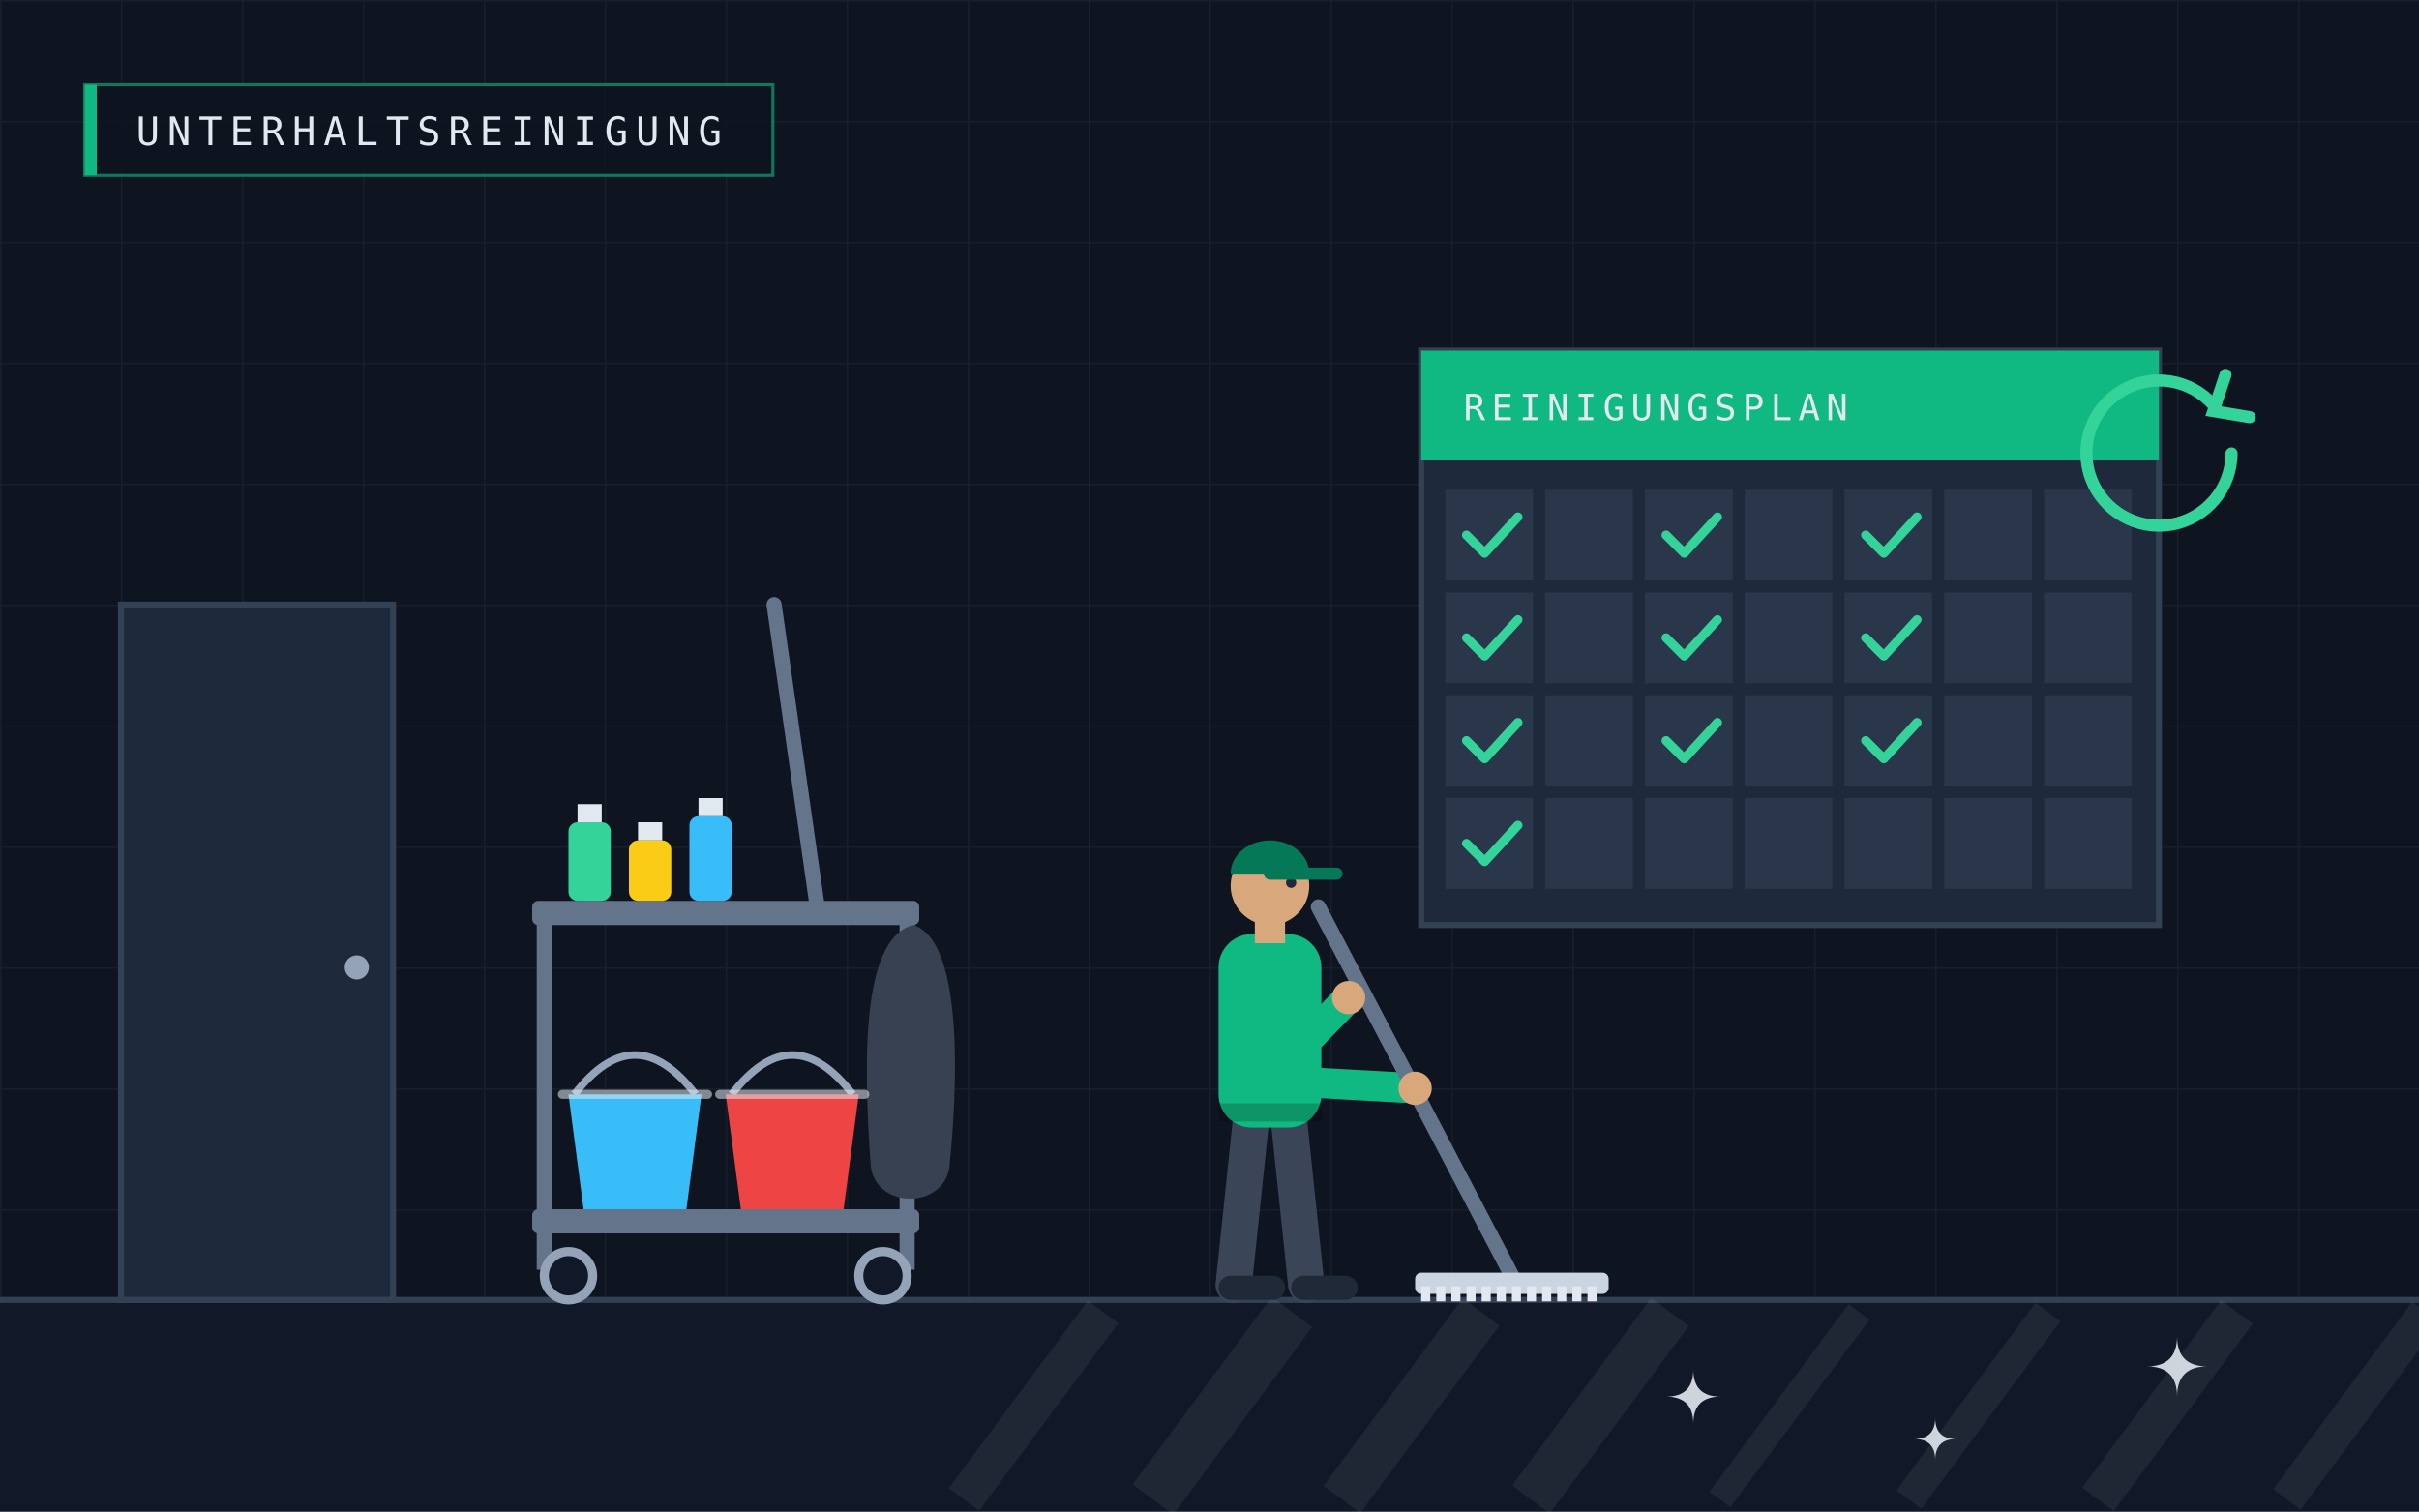
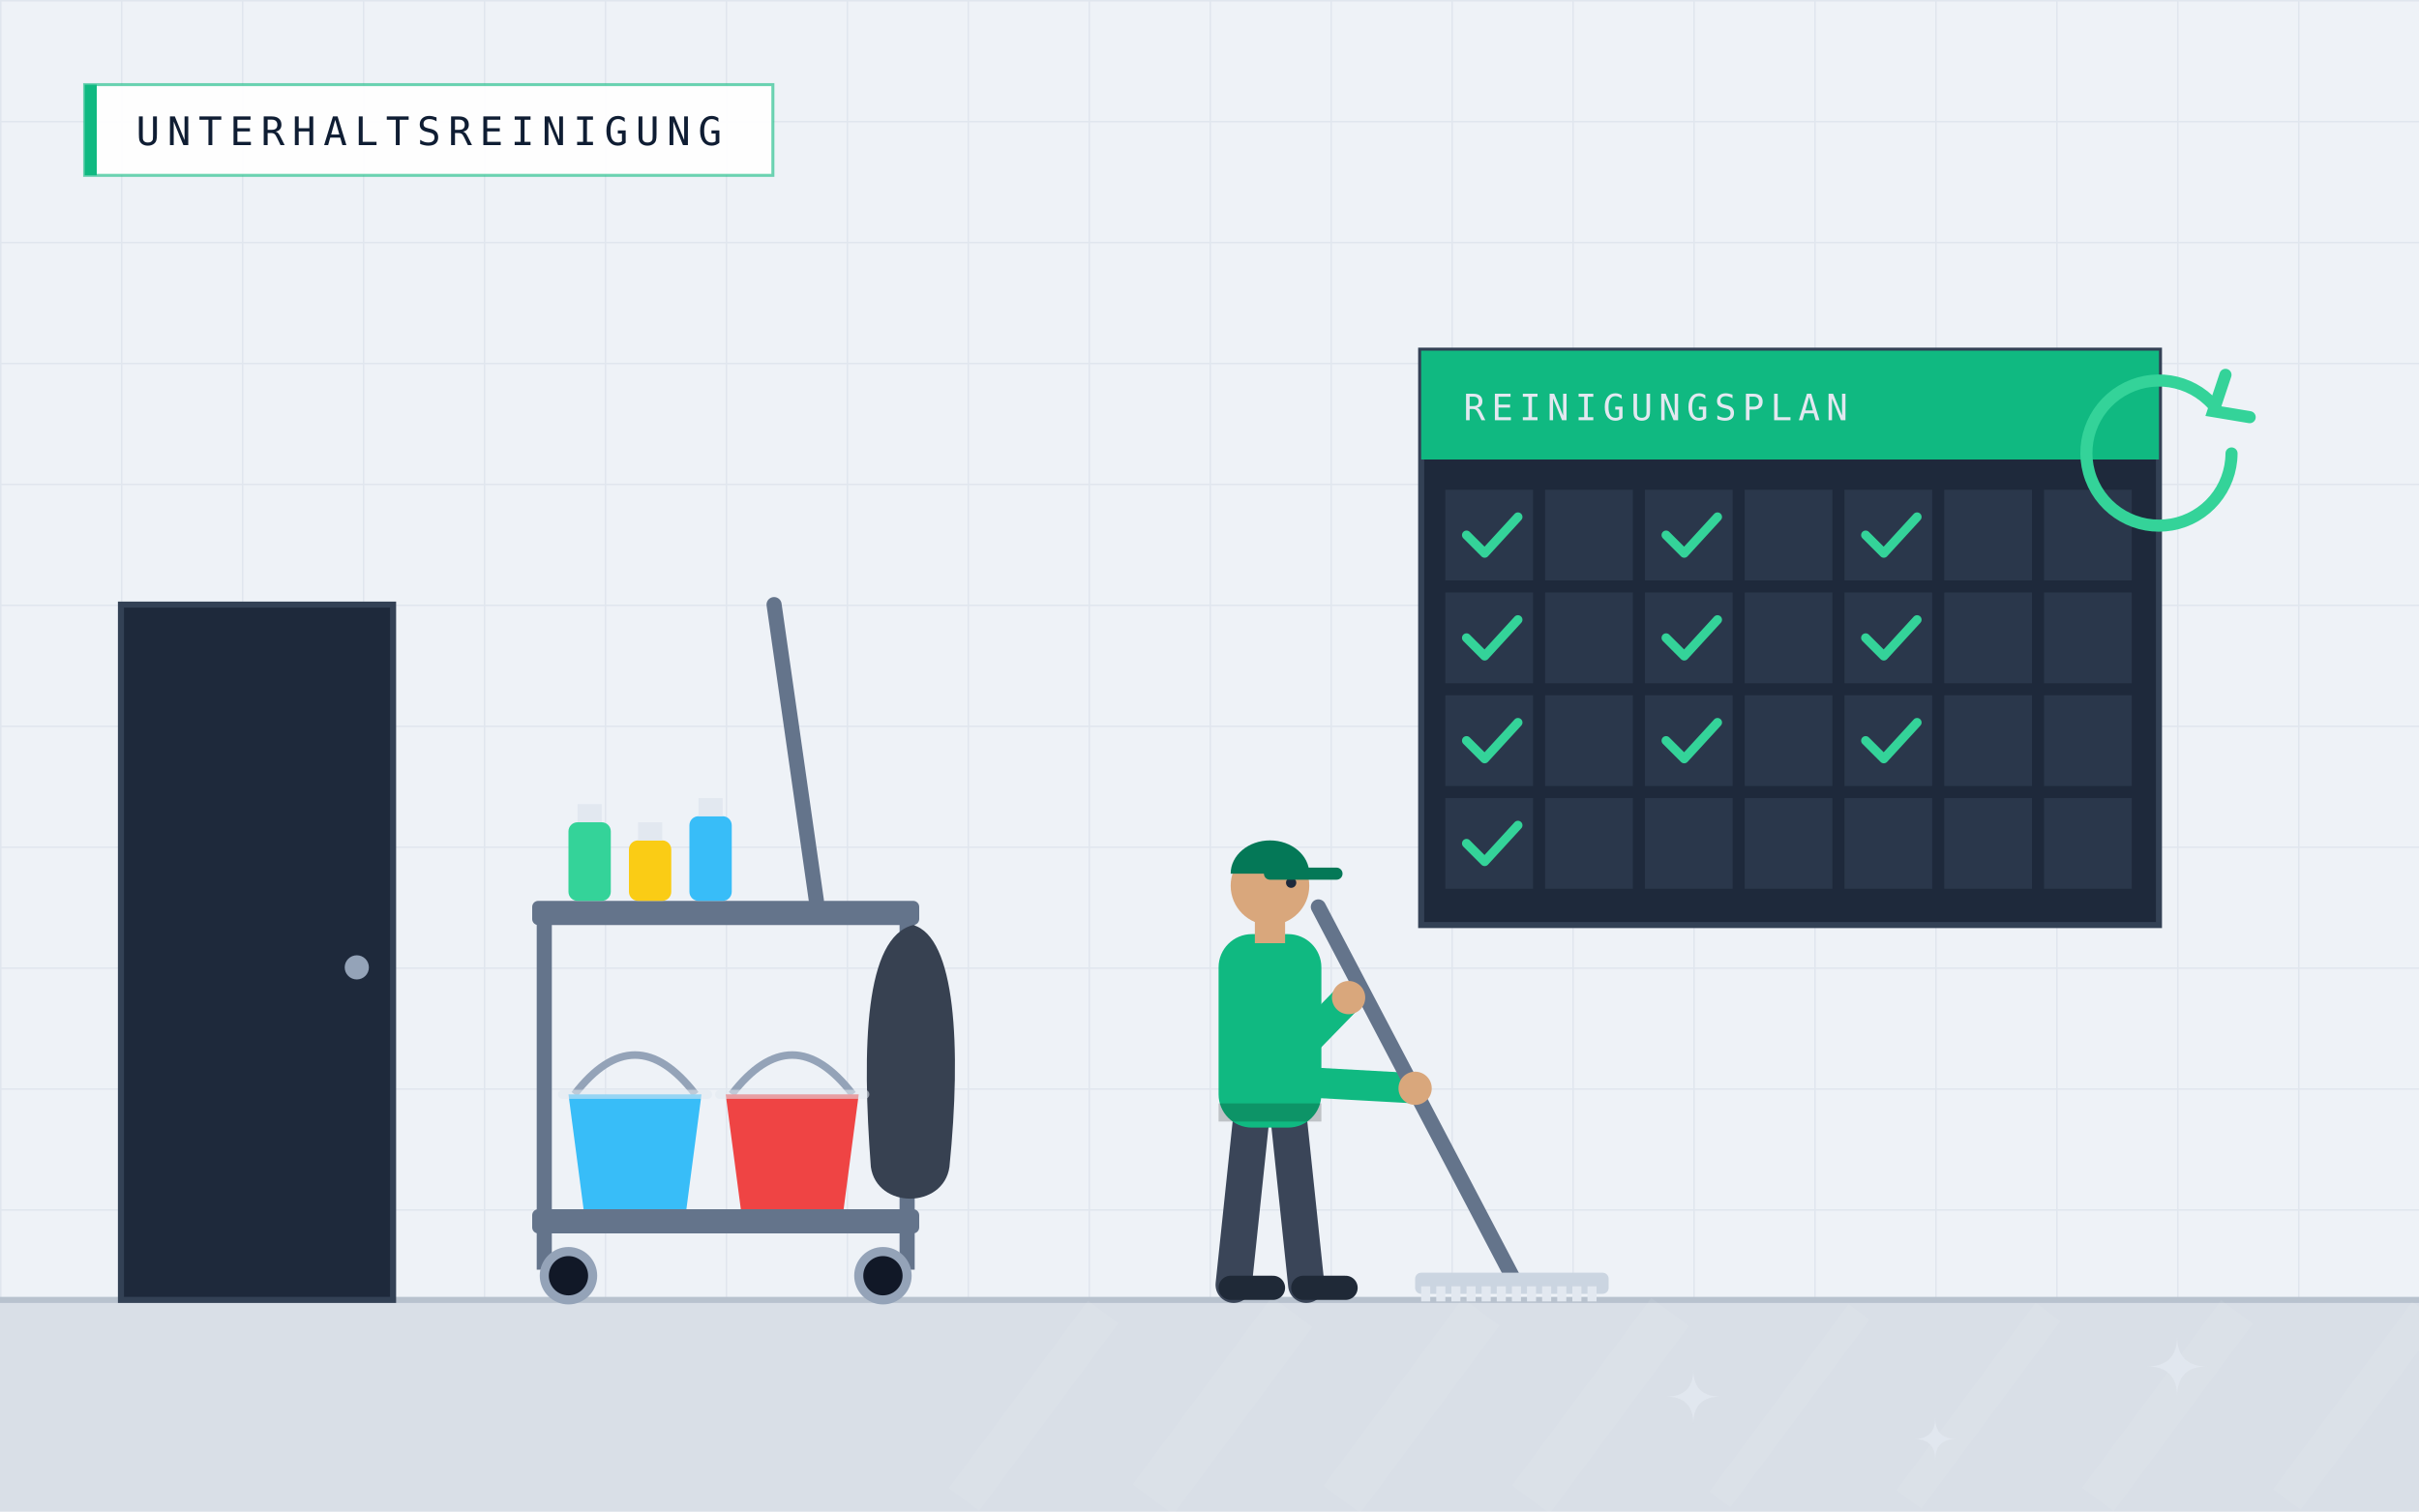
<svg xmlns="http://www.w3.org/2000/svg" viewBox="0 0 800 500" role="img" aria-label="UNTERHALTSREINIGUNG">
  <defs>
    <pattern id="grid" width="40" height="40" patternUnits="userSpaceOnUse">
-       <path d="M40 0H0V40" fill="none" stroke="#fff" stroke-opacity=".045" />
+       <path d="M40 0H0V40" fill="none" stroke="#023066" stroke-opacity=".06" />
    </pattern>
  </defs>
-   <rect width="800" height="500" fill="#0e1420" />
+   <rect width="800" height="500" fill="#eef2f7" />
  <rect width="800" height="430" fill="url(#grid)" />
-   <rect y="430" width="800" height="70" fill="#111827" />
-   <path d="M0 430H800" stroke="#334155" stroke-width="2" />
+   <rect y="430" width="800" height="70" fill="#d9dfe7" />
+   <path d="M0 430H800" stroke="#b8c2ce" stroke-width="2" />
  <rect x="470" y="116" width="244" height="190" fill="#1e293b" stroke="#334155" stroke-width="2" />
  <rect x="470" y="116" width="244" height="36" fill="#10b981" />
  <text x="484" y="139" font-family="ui-monospace,SFMono-Regular,Menlo,Consolas,monospace" font-size="12" letter-spacing="2" fill="#e2e8f0">REINIGUNGSPLAN</text>
  <rect x="478" y="162" width="29" height="30" fill="#334155" fill-opacity=".6" />
  <path d="M485 177l6 6 11 -12" fill="none" stroke="#34d399" stroke-width="3" stroke-linecap="round" stroke-linejoin="round" />
  <rect x="511" y="162" width="29" height="30" fill="#334155" fill-opacity=".6" />
  <rect x="544" y="162" width="29" height="30" fill="#334155" fill-opacity=".6" />
  <path d="M551 177l6 6 11 -12" fill="none" stroke="#34d399" stroke-width="3" stroke-linecap="round" stroke-linejoin="round" />
  <rect x="577" y="162" width="29" height="30" fill="#334155" fill-opacity=".6" />
  <rect x="610" y="162" width="29" height="30" fill="#334155" fill-opacity=".6" />
  <path d="M617 177l6 6 11 -12" fill="none" stroke="#34d399" stroke-width="3" stroke-linecap="round" stroke-linejoin="round" />
  <rect x="643" y="162" width="29" height="30" fill="#334155" fill-opacity=".6" />
  <rect x="676" y="162" width="29" height="30" fill="#334155" fill-opacity=".6" />
  <rect x="478" y="196" width="29" height="30" fill="#334155" fill-opacity=".6" />
  <path d="M485 211l6 6 11 -12" fill="none" stroke="#34d399" stroke-width="3" stroke-linecap="round" stroke-linejoin="round" />
  <rect x="511" y="196" width="29" height="30" fill="#334155" fill-opacity=".6" />
  <rect x="544" y="196" width="29" height="30" fill="#334155" fill-opacity=".6" />
  <path d="M551 211l6 6 11 -12" fill="none" stroke="#34d399" stroke-width="3" stroke-linecap="round" stroke-linejoin="round" />
  <rect x="577" y="196" width="29" height="30" fill="#334155" fill-opacity=".6" />
  <rect x="610" y="196" width="29" height="30" fill="#334155" fill-opacity=".6" />
  <path d="M617 211l6 6 11 -12" fill="none" stroke="#34d399" stroke-width="3" stroke-linecap="round" stroke-linejoin="round" />
  <rect x="643" y="196" width="29" height="30" fill="#334155" fill-opacity=".6" />
  <rect x="676" y="196" width="29" height="30" fill="#334155" fill-opacity=".6" />
  <rect x="478" y="230" width="29" height="30" fill="#334155" fill-opacity=".6" />
  <path d="M485 245l6 6 11 -12" fill="none" stroke="#34d399" stroke-width="3" stroke-linecap="round" stroke-linejoin="round" />
  <rect x="511" y="230" width="29" height="30" fill="#334155" fill-opacity=".6" />
  <rect x="544" y="230" width="29" height="30" fill="#334155" fill-opacity=".6" />
  <path d="M551 245l6 6 11 -12" fill="none" stroke="#34d399" stroke-width="3" stroke-linecap="round" stroke-linejoin="round" />
  <rect x="577" y="230" width="29" height="30" fill="#334155" fill-opacity=".6" />
  <rect x="610" y="230" width="29" height="30" fill="#334155" fill-opacity=".6" />
  <path d="M617 245l6 6 11 -12" fill="none" stroke="#34d399" stroke-width="3" stroke-linecap="round" stroke-linejoin="round" />
  <rect x="643" y="230" width="29" height="30" fill="#334155" fill-opacity=".6" />
  <rect x="676" y="230" width="29" height="30" fill="#334155" fill-opacity=".6" />
  <rect x="478" y="264" width="29" height="30" fill="#334155" fill-opacity=".6" />
  <path d="M485 279l6 6 11 -12" fill="none" stroke="#34d399" stroke-width="3" stroke-linecap="round" stroke-linejoin="round" />
  <rect x="511" y="264" width="29" height="30" fill="#334155" fill-opacity=".6" />
  <rect x="544" y="264" width="29" height="30" fill="#334155" fill-opacity=".6" />
  <rect x="577" y="264" width="29" height="30" fill="#334155" fill-opacity=".6" />
  <rect x="610" y="264" width="29" height="30" fill="#334155" fill-opacity=".6" />
  <rect x="643" y="264" width="29" height="30" fill="#334155" fill-opacity=".6" />
  <rect x="676" y="264" width="29" height="30" fill="#334155" fill-opacity=".6" />
  <g fill="none" stroke="#34d399" stroke-width="4" stroke-linecap="round">
    <path d="M738 150a24 24 0 1 1 -6 -16" />
    <path d="M736 124l-4 12 12 2" />
  </g>
  <rect x="40" y="200" width="90" height="230" fill="#1e293b" stroke="#334155" stroke-width="2" />
  <circle cx="118" cy="320" r="4" fill="#94a3b8" />
  <path d="M318.8 496L364.8 434" stroke="#fff" stroke-opacity=".06" stroke-width="12.5" />
  <path d="M381.3 496L427.3 434" stroke="#fff" stroke-opacity=".06" stroke-width="16.7" />
  <path d="M443.8 496L489.8 434" stroke="#fff" stroke-opacity=".06" stroke-width="15.1" />
  <path d="M506.3 496L552.3 434" stroke="#fff" stroke-opacity=".06" stroke-width="15.5" />
  <path d="M568.8 496L614.8 434" stroke="#fff" stroke-opacity=".06" stroke-width="8.6" />
  <path d="M631.3 496L677.3 434" stroke="#fff" stroke-opacity=".06" stroke-width="10.2" />
  <path d="M693.8 496L739.8 434" stroke="#fff" stroke-opacity=".06" stroke-width="13" />
  <path d="M756.3 496L802.3 434" stroke="#fff" stroke-opacity=".06" stroke-width="11.3" />
  <g>
    <path d="M180 420V302M300 420V302" stroke="#64748b" stroke-width="5" />
    <rect x="176" y="298" width="128" height="8" rx="2" fill="#64748b" />
    <rect x="176" y="400" width="128" height="8" rx="2" fill="#64748b" />
    <path d="M302 306c14 4 16 40 12 80c-2 14 -24 14 -26 0c-3 -40 -2 -76 14 -80z" fill="#374151" />
    <path d="M190 362q20 -26 40 0" fill="none" stroke="#94a3b8" stroke-width="2.5" />
    <path d="M188 362h44l-5 38h-34z" fill="#38bdf8" />
    <path d="M186 362h48" stroke="#e2e8f0" stroke-opacity=".55" stroke-width="3" stroke-linecap="round" />
    <path d="M242 362q20 -26 40 0" fill="none" stroke="#94a3b8" stroke-width="2.5" />
    <path d="M240 362h44l-5 38h-34z" fill="#ef4444" />
    <path d="M238 362h48" stroke="#e2e8f0" stroke-opacity=".55" stroke-width="3" stroke-linecap="round" />
    <rect x="188" y="272" width="14" height="26" rx="3" fill="#34d399" />
    <rect x="191" y="266" width="8" height="6" fill="#e2e8f0" />
    <rect x="208" y="278" width="14" height="20" rx="3" fill="#facc15" />
    <rect x="211" y="272" width="8" height="6" fill="#e2e8f0" />
    <rect x="228" y="270" width="14" height="28" rx="3" fill="#38bdf8" />
    <rect x="231" y="264" width="8" height="6" fill="#e2e8f0" />
    <path d="M270 298L256 200" stroke="#64748b" stroke-width="5" stroke-linecap="round" />
    <circle cx="188" cy="422" r="8" fill="#111827" stroke="#94a3b8" stroke-width="3" />
    <circle cx="292" cy="422" r="8" fill="#111827" stroke="#94a3b8" stroke-width="3" />
  </g>
  <g>
    <path d="M414 368L408 425M426 368L432 425" stroke="#3a4558" stroke-width="12" stroke-linecap="round" />
    <path d="M407 426h14M431 426h14" stroke="#1f2937" stroke-width="8" stroke-linecap="round" />
    <path d="M412 320L419.5 357.2L446 330" fill="none" stroke="#10b981" stroke-width="10" stroke-linecap="round" stroke-linejoin="round" />
    <rect x="403" y="309" width="34" height="64" rx="11" fill="#10b981" />
    <path d="M403 368h34" stroke="#000" stroke-opacity=".2" stroke-width="6" />
    <rect x="415" y="304" width="10" height="8" fill="#d9a77c" />
    <circle cx="420" cy="293" r="13" fill="#d9a77c" />
    <circle cx="427" cy="292" r="1.7" fill="#1e293b" />
    <path d="M407 289a13 11 0 0 1 26 0z" fill="#047857" />
    <path d="M420 289h22" stroke="#047857" stroke-width="4" stroke-linecap="round" />
    <path d="M428 320L430.1 357.9L468 360" fill="none" stroke="#10b981" stroke-width="10" stroke-linecap="round" stroke-linejoin="round" />
  </g>
  <path d="M436 300L500 422" stroke="#64748b" stroke-width="5" stroke-linecap="round" />
  <rect x="468" y="421" width="64" height="7" rx="2" fill="#cbd5e1" />
  <path d="M470 428h60" stroke="#e2e8f0" stroke-width="5" stroke-dasharray="3 2" />
  <circle cx="446" cy="330" r="5.5" fill="#d9a77c" />
  <circle cx="468" cy="360" r="5.5" fill="#d9a77c" />
  <path d="M560 453Q560 462 569 462Q560 462 560 471Q560 462 551 462Q560 462 560 453z" fill="#e2e8f0" fill-opacity="0.9" />
  <path d="M640 469Q640 476 647 476Q640 476 640 483Q640 476 633 476Q640 476 640 469z" fill="#e2e8f0" fill-opacity="0.9" />
  <path d="M720 442Q720 452 730 452Q720 452 720 462Q720 452 710 452Q720 452 720 442z" fill="#e2e8f0" fill-opacity="0.9" />
  <g transform="translate(28 28)">
-     <rect width="227.6" height="30" fill="#0e1420" fill-opacity=".88" stroke="#10b981" stroke-opacity=".6" />
+     <rect width="227.6" height="30" fill="#fff" fill-opacity=".92" stroke="#10b981" stroke-opacity=".6" />
    <rect width="4" height="30" fill="#10b981" />
-     <text x="17" y="20" font-family="ui-monospace,SFMono-Regular,Menlo,Consolas,monospace" font-size="13" letter-spacing="2.5" fill="#e2e8f0">UNTERHALTSREINIGUNG</text>
+     <text x="17" y="20" font-family="ui-monospace,SFMono-Regular,Menlo,Consolas,monospace" font-size="13" letter-spacing="2.5" fill="#0f1d33">UNTERHALTSREINIGUNG</text>
  </g>
</svg>
